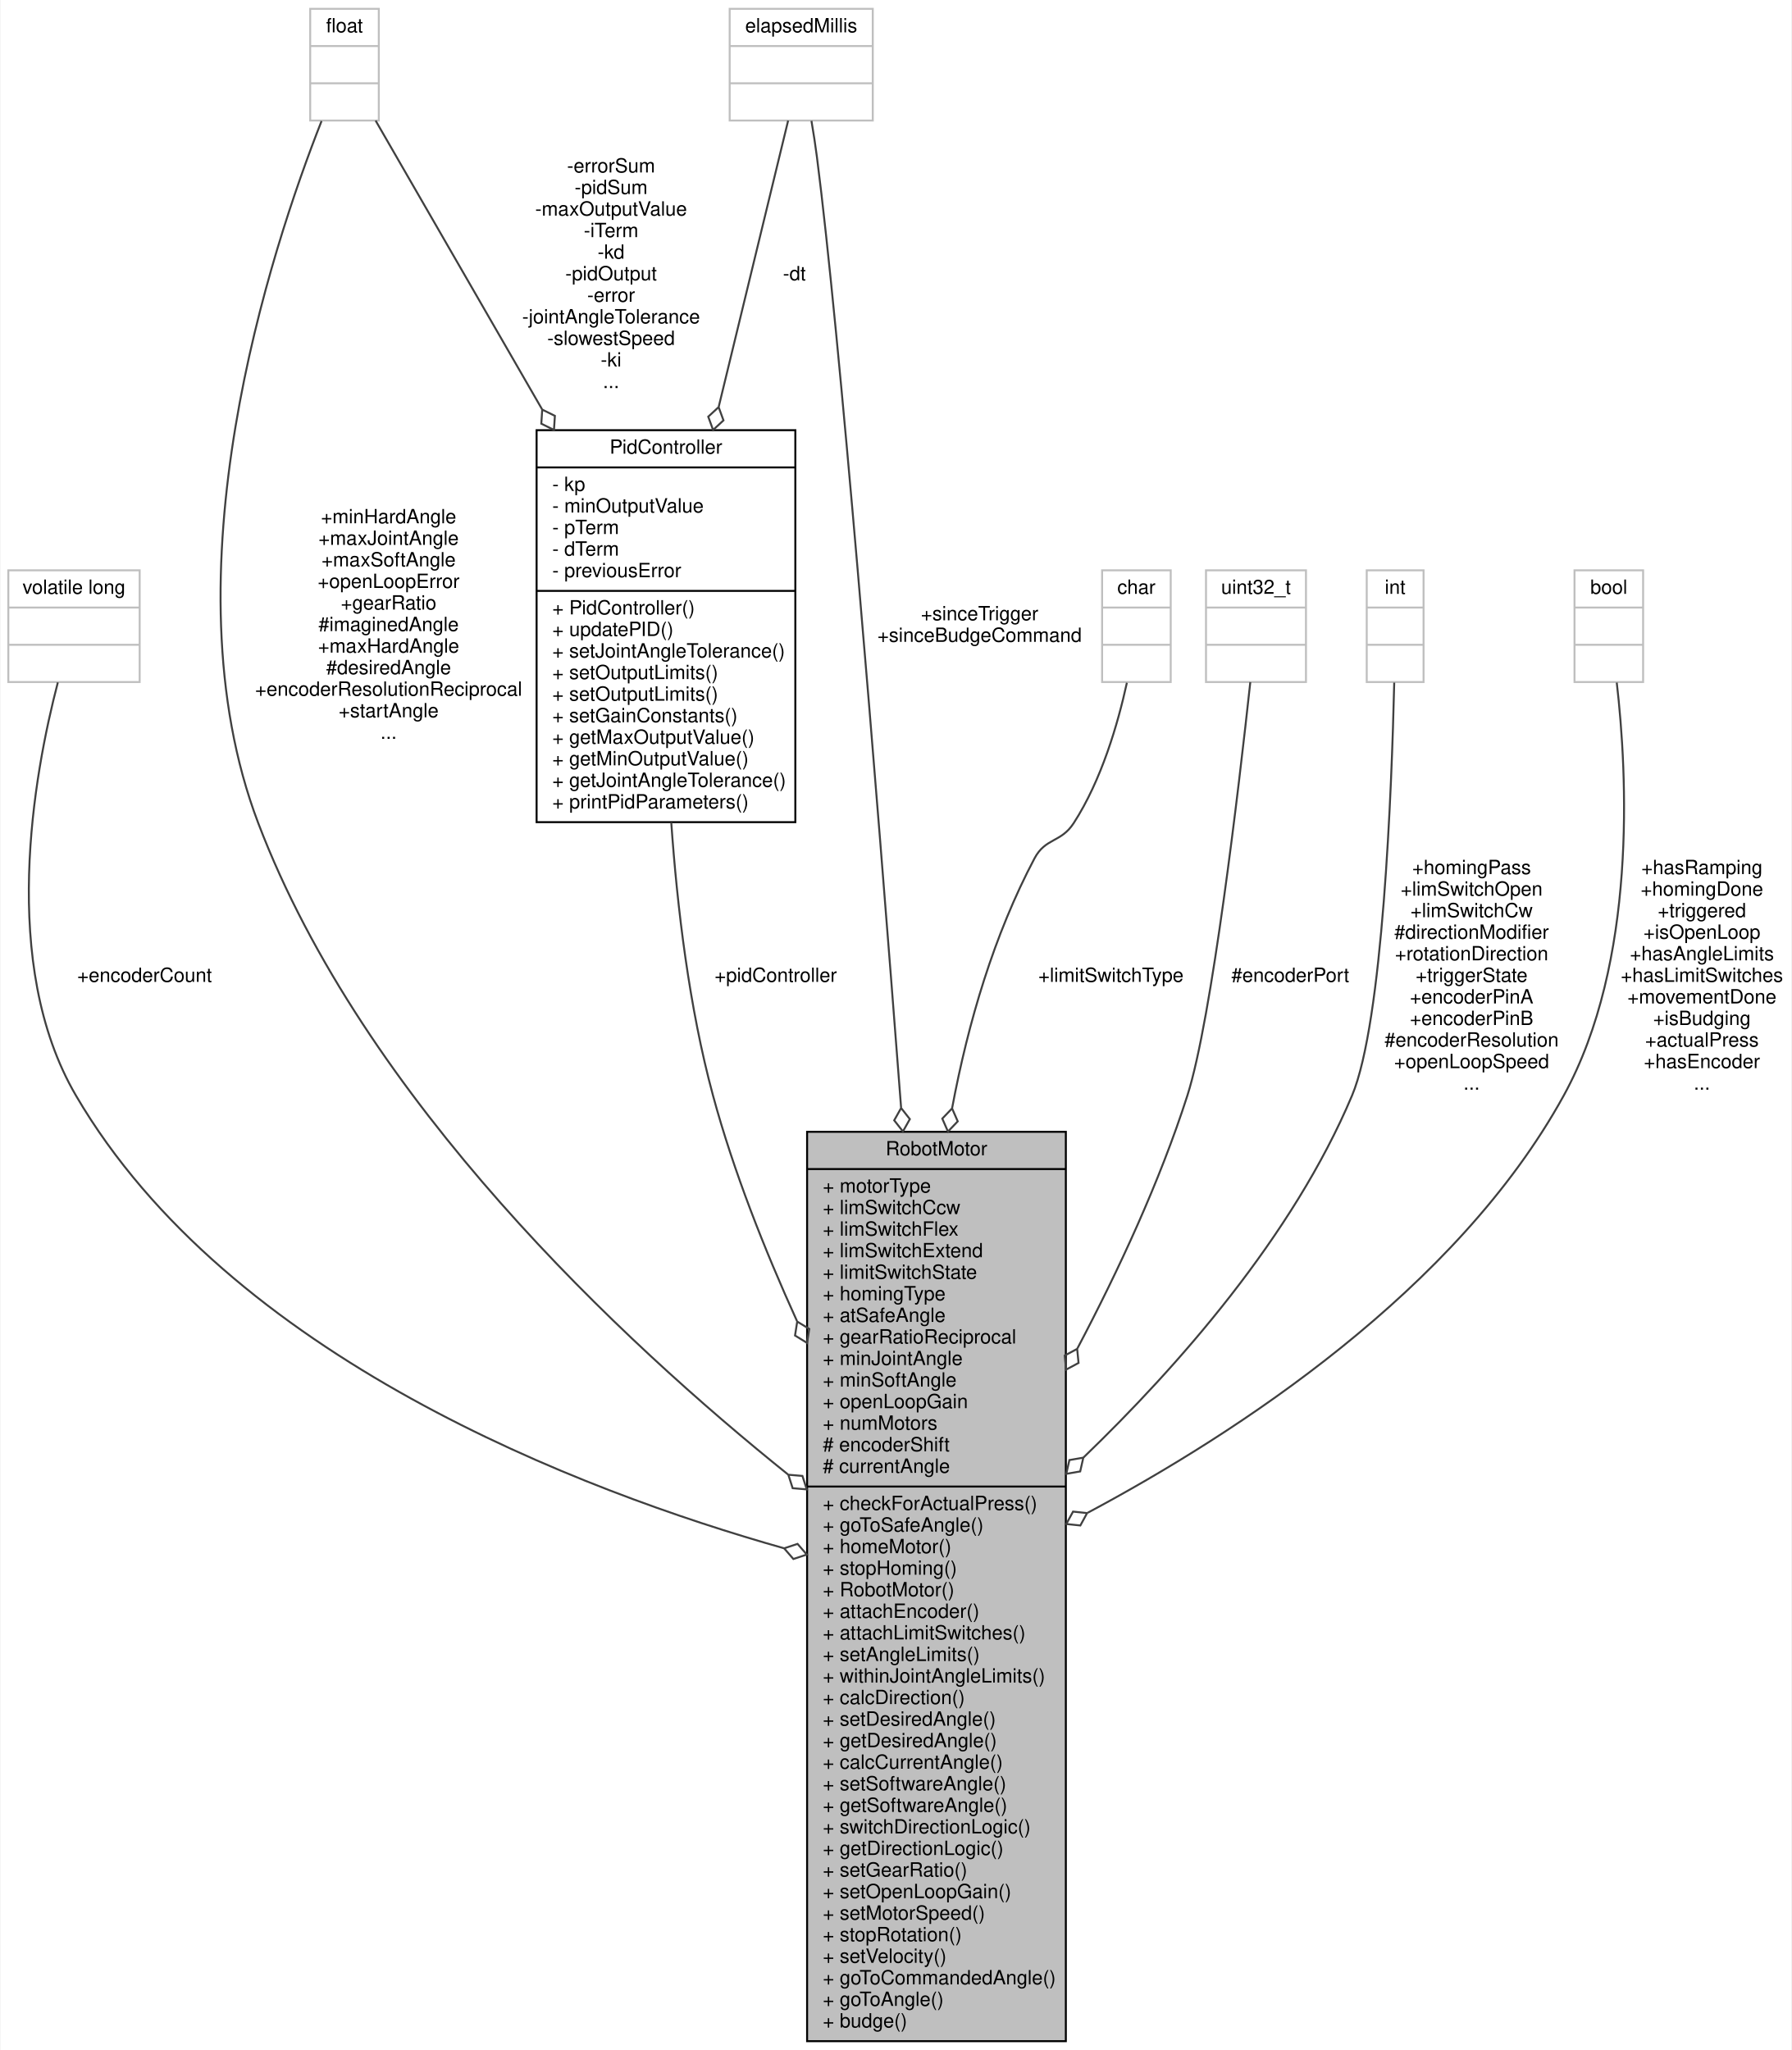
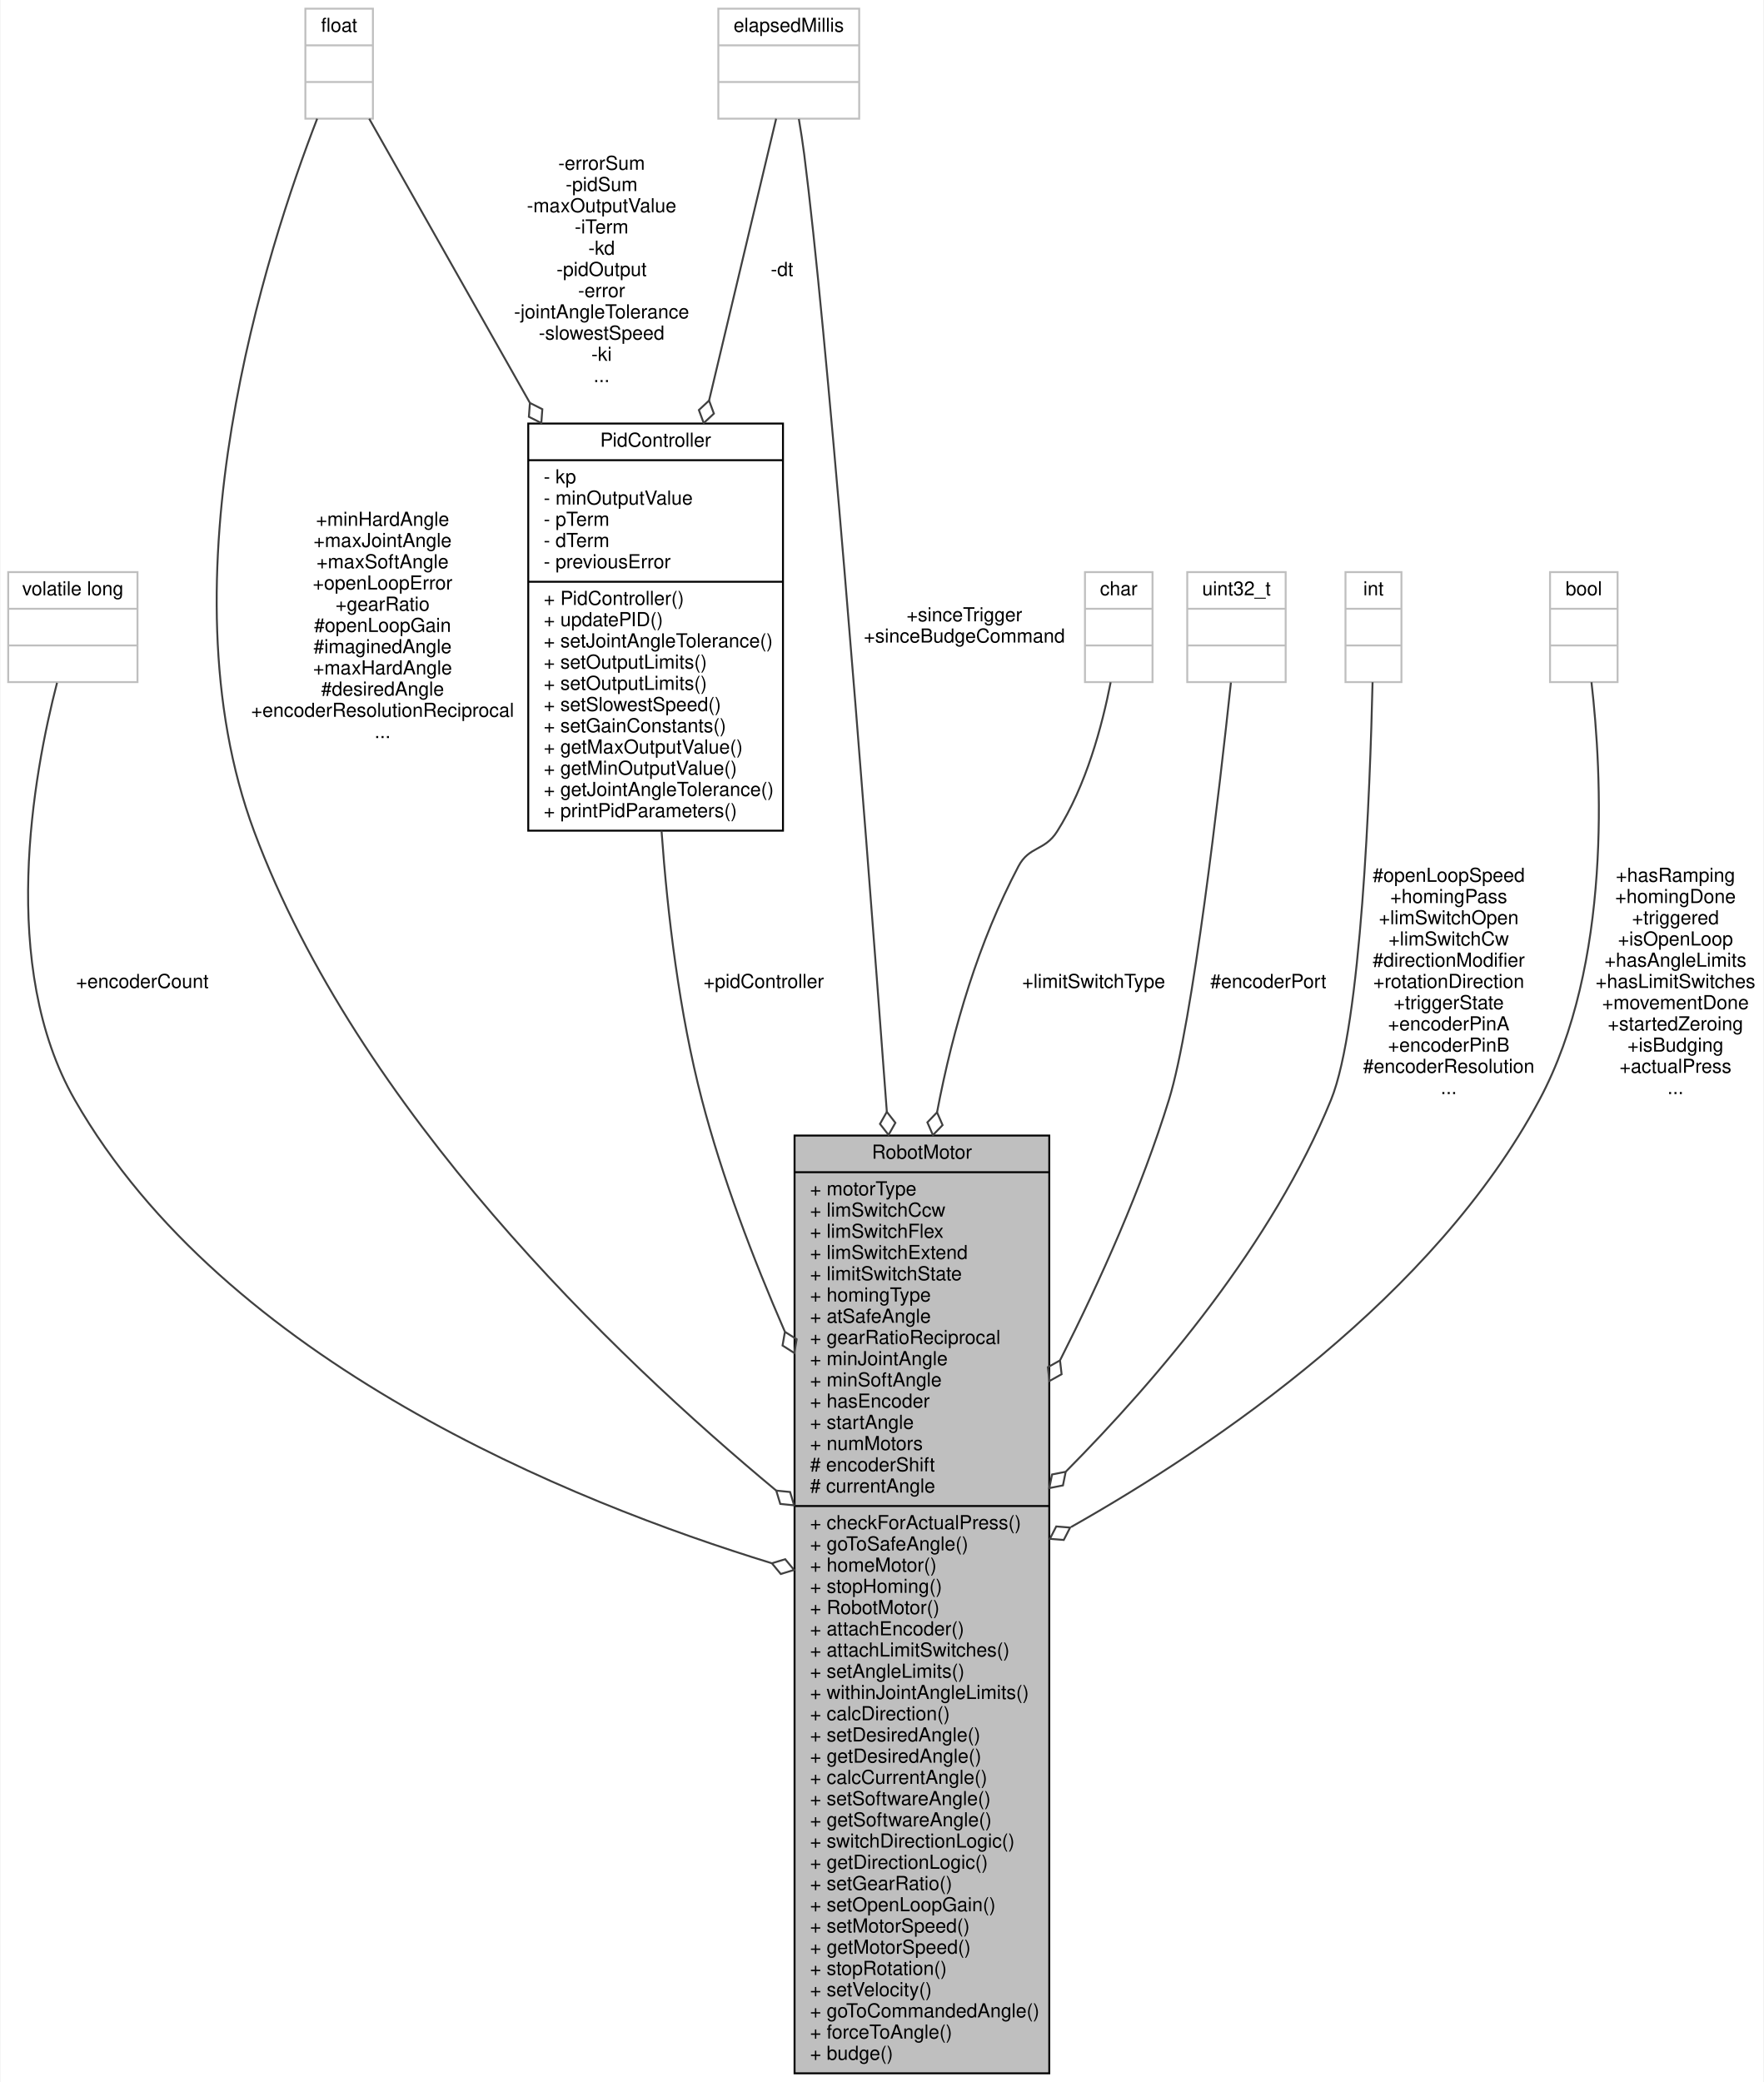
- <svg xmlns="http://www.w3.org/2000/svg" xmlns:xlink="http://www.w3.org/1999/xlink" width="914pt" height="1046pt" viewBox="0.00 0.00 913.50 1046.00">
-   <g id="graph0" class="graph" transform="scale(1 1) rotate(0) translate(4 1042)">
-     <polygon fill="white" stroke="none" points="-4,4 -4,-1042 909.5,-1042 909.5,4 -4,4" />
+ <svg xmlns="http://www.w3.org/2000/svg" xmlns:xlink="http://www.w3.org/1999/xlink" width="914pt" height="1079pt" viewBox="0.00 0.00 913.50 1079.00">
+   <g id="graph0" class="graph" transform="scale(1 1) rotate(0) translate(4 1075)">
+     <polygon fill="white" stroke="none" points="-4,4 -4,-1075 909.5,-1075 909.5,4 -4,4" />
    <g id="node1" class="node">
-       <polygon fill="#bfbfbf" stroke="black" points="407.5,-0.5 407.5,-464.5 539.5,-464.5 539.5,-0.5 407.5,-0.5" />
-       <text text-anchor="middle" x="473.5" y="-452.5" font-family="Helvetica,sans-Serif" font-size="10.00">RobotMotor</text>
-       <polyline fill="none" stroke="black" points="407.5,-445.5 539.5,-445.5 " />
-       <text text-anchor="start" x="415.5" y="-433.5" font-family="Helvetica,sans-Serif" font-size="10.00">+ motorType</text>
-       <text text-anchor="start" x="415.5" y="-422.5" font-family="Helvetica,sans-Serif" font-size="10.00">+ limSwitchCcw</text>
-       <text text-anchor="start" x="415.5" y="-411.5" font-family="Helvetica,sans-Serif" font-size="10.00">+ limSwitchFlex</text>
-       <text text-anchor="start" x="415.5" y="-400.5" font-family="Helvetica,sans-Serif" font-size="10.00">+ limSwitchExtend</text>
-       <text text-anchor="start" x="415.5" y="-389.5" font-family="Helvetica,sans-Serif" font-size="10.00">+ limitSwitchState</text>
-       <text text-anchor="start" x="415.5" y="-378.5" font-family="Helvetica,sans-Serif" font-size="10.00">+ homingType</text>
-       <text text-anchor="start" x="415.5" y="-367.5" font-family="Helvetica,sans-Serif" font-size="10.00">+ atSafeAngle</text>
-       <text text-anchor="start" x="415.5" y="-356.5" font-family="Helvetica,sans-Serif" font-size="10.00">+ gearRatioReciprocal</text>
-       <text text-anchor="start" x="415.5" y="-345.5" font-family="Helvetica,sans-Serif" font-size="10.00">+ minJointAngle</text>
-       <text text-anchor="start" x="415.5" y="-334.5" font-family="Helvetica,sans-Serif" font-size="10.00">+ minSoftAngle</text>
-       <text text-anchor="start" x="415.5" y="-323.5" font-family="Helvetica,sans-Serif" font-size="10.00">+ openLoopGain</text>
-       <text text-anchor="start" x="415.5" y="-312.5" font-family="Helvetica,sans-Serif" font-size="10.00">+ numMotors</text>
-       <text text-anchor="start" x="415.5" y="-301.5" font-family="Helvetica,sans-Serif" font-size="10.00"># encoderShift</text>
-       <text text-anchor="start" x="415.5" y="-290.5" font-family="Helvetica,sans-Serif" font-size="10.00"># currentAngle</text>
-       <polyline fill="none" stroke="black" points="407.5,-283.5 539.5,-283.5 " />
-       <text text-anchor="start" x="415.5" y="-271.5" font-family="Helvetica,sans-Serif" font-size="10.00">+ checkForActualPress()</text>
-       <text text-anchor="start" x="415.5" y="-260.5" font-family="Helvetica,sans-Serif" font-size="10.00">+ goToSafeAngle()</text>
-       <text text-anchor="start" x="415.5" y="-249.5" font-family="Helvetica,sans-Serif" font-size="10.00">+ homeMotor()</text>
-       <text text-anchor="start" x="415.5" y="-238.5" font-family="Helvetica,sans-Serif" font-size="10.00">+ stopHoming()</text>
-       <text text-anchor="start" x="415.5" y="-227.5" font-family="Helvetica,sans-Serif" font-size="10.00">+ RobotMotor()</text>
-       <text text-anchor="start" x="415.5" y="-216.5" font-family="Helvetica,sans-Serif" font-size="10.00">+ attachEncoder()</text>
-       <text text-anchor="start" x="415.5" y="-205.5" font-family="Helvetica,sans-Serif" font-size="10.00">+ attachLimitSwitches()</text>
-       <text text-anchor="start" x="415.5" y="-194.5" font-family="Helvetica,sans-Serif" font-size="10.00">+ setAngleLimits()</text>
-       <text text-anchor="start" x="415.5" y="-183.5" font-family="Helvetica,sans-Serif" font-size="10.00">+ withinJointAngleLimits()</text>
-       <text text-anchor="start" x="415.5" y="-172.5" font-family="Helvetica,sans-Serif" font-size="10.00">+ calcDirection()</text>
-       <text text-anchor="start" x="415.5" y="-161.5" font-family="Helvetica,sans-Serif" font-size="10.00">+ setDesiredAngle()</text>
-       <text text-anchor="start" x="415.5" y="-150.5" font-family="Helvetica,sans-Serif" font-size="10.00">+ getDesiredAngle()</text>
-       <text text-anchor="start" x="415.5" y="-139.5" font-family="Helvetica,sans-Serif" font-size="10.00">+ calcCurrentAngle()</text>
-       <text text-anchor="start" x="415.5" y="-128.5" font-family="Helvetica,sans-Serif" font-size="10.00">+ setSoftwareAngle()</text>
-       <text text-anchor="start" x="415.5" y="-117.5" font-family="Helvetica,sans-Serif" font-size="10.00">+ getSoftwareAngle()</text>
-       <text text-anchor="start" x="415.5" y="-106.5" font-family="Helvetica,sans-Serif" font-size="10.00">+ switchDirectionLogic()</text>
-       <text text-anchor="start" x="415.5" y="-95.5" font-family="Helvetica,sans-Serif" font-size="10.00">+ getDirectionLogic()</text>
-       <text text-anchor="start" x="415.5" y="-84.5" font-family="Helvetica,sans-Serif" font-size="10.00">+ setGearRatio()</text>
-       <text text-anchor="start" x="415.5" y="-73.5" font-family="Helvetica,sans-Serif" font-size="10.00">+ setOpenLoopGain()</text>
-       <text text-anchor="start" x="415.5" y="-62.5" font-family="Helvetica,sans-Serif" font-size="10.00">+ setMotorSpeed()</text>
+       <polygon fill="#bfbfbf" stroke="black" points="407.5,-0.5 407.5,-486.5 539.5,-486.5 539.5,-0.5 407.5,-0.5" />
+       <text text-anchor="middle" x="473.5" y="-474.5" font-family="Helvetica,sans-Serif" font-size="10.00">RobotMotor</text>
+       <polyline fill="none" stroke="black" points="407.5,-467.5 539.5,-467.5 " />
+       <text text-anchor="start" x="415.5" y="-455.5" font-family="Helvetica,sans-Serif" font-size="10.00">+ motorType</text>
+       <text text-anchor="start" x="415.5" y="-444.5" font-family="Helvetica,sans-Serif" font-size="10.00">+ limSwitchCcw</text>
+       <text text-anchor="start" x="415.5" y="-433.5" font-family="Helvetica,sans-Serif" font-size="10.00">+ limSwitchFlex</text>
+       <text text-anchor="start" x="415.5" y="-422.5" font-family="Helvetica,sans-Serif" font-size="10.00">+ limSwitchExtend</text>
+       <text text-anchor="start" x="415.5" y="-411.5" font-family="Helvetica,sans-Serif" font-size="10.00">+ limitSwitchState</text>
+       <text text-anchor="start" x="415.5" y="-400.5" font-family="Helvetica,sans-Serif" font-size="10.00">+ homingType</text>
+       <text text-anchor="start" x="415.5" y="-389.5" font-family="Helvetica,sans-Serif" font-size="10.00">+ atSafeAngle</text>
+       <text text-anchor="start" x="415.5" y="-378.5" font-family="Helvetica,sans-Serif" font-size="10.00">+ gearRatioReciprocal</text>
+       <text text-anchor="start" x="415.5" y="-367.5" font-family="Helvetica,sans-Serif" font-size="10.00">+ minJointAngle</text>
+       <text text-anchor="start" x="415.5" y="-356.5" font-family="Helvetica,sans-Serif" font-size="10.00">+ minSoftAngle</text>
+       <text text-anchor="start" x="415.5" y="-345.5" font-family="Helvetica,sans-Serif" font-size="10.00">+ hasEncoder</text>
+       <text text-anchor="start" x="415.5" y="-334.5" font-family="Helvetica,sans-Serif" font-size="10.00">+ startAngle</text>
+       <text text-anchor="start" x="415.5" y="-323.5" font-family="Helvetica,sans-Serif" font-size="10.00">+ numMotors</text>
+       <text text-anchor="start" x="415.5" y="-312.5" font-family="Helvetica,sans-Serif" font-size="10.00"># encoderShift</text>
+       <text text-anchor="start" x="415.5" y="-301.5" font-family="Helvetica,sans-Serif" font-size="10.00"># currentAngle</text>
+       <polyline fill="none" stroke="black" points="407.5,-294.5 539.5,-294.5 " />
+       <text text-anchor="start" x="415.5" y="-282.5" font-family="Helvetica,sans-Serif" font-size="10.00">+ checkForActualPress()</text>
+       <text text-anchor="start" x="415.5" y="-271.5" font-family="Helvetica,sans-Serif" font-size="10.00">+ goToSafeAngle()</text>
+       <text text-anchor="start" x="415.5" y="-260.5" font-family="Helvetica,sans-Serif" font-size="10.00">+ homeMotor()</text>
+       <text text-anchor="start" x="415.5" y="-249.5" font-family="Helvetica,sans-Serif" font-size="10.00">+ stopHoming()</text>
+       <text text-anchor="start" x="415.5" y="-238.5" font-family="Helvetica,sans-Serif" font-size="10.00">+ RobotMotor()</text>
+       <text text-anchor="start" x="415.5" y="-227.5" font-family="Helvetica,sans-Serif" font-size="10.00">+ attachEncoder()</text>
+       <text text-anchor="start" x="415.5" y="-216.5" font-family="Helvetica,sans-Serif" font-size="10.00">+ attachLimitSwitches()</text>
+       <text text-anchor="start" x="415.5" y="-205.5" font-family="Helvetica,sans-Serif" font-size="10.00">+ setAngleLimits()</text>
+       <text text-anchor="start" x="415.5" y="-194.5" font-family="Helvetica,sans-Serif" font-size="10.00">+ withinJointAngleLimits()</text>
+       <text text-anchor="start" x="415.5" y="-183.5" font-family="Helvetica,sans-Serif" font-size="10.00">+ calcDirection()</text>
+       <text text-anchor="start" x="415.5" y="-172.5" font-family="Helvetica,sans-Serif" font-size="10.00">+ setDesiredAngle()</text>
+       <text text-anchor="start" x="415.5" y="-161.5" font-family="Helvetica,sans-Serif" font-size="10.00">+ getDesiredAngle()</text>
+       <text text-anchor="start" x="415.5" y="-150.5" font-family="Helvetica,sans-Serif" font-size="10.00">+ calcCurrentAngle()</text>
+       <text text-anchor="start" x="415.5" y="-139.5" font-family="Helvetica,sans-Serif" font-size="10.00">+ setSoftwareAngle()</text>
+       <text text-anchor="start" x="415.5" y="-128.5" font-family="Helvetica,sans-Serif" font-size="10.00">+ getSoftwareAngle()</text>
+       <text text-anchor="start" x="415.5" y="-117.5" font-family="Helvetica,sans-Serif" font-size="10.00">+ switchDirectionLogic()</text>
+       <text text-anchor="start" x="415.5" y="-106.5" font-family="Helvetica,sans-Serif" font-size="10.00">+ getDirectionLogic()</text>
+       <text text-anchor="start" x="415.5" y="-95.5" font-family="Helvetica,sans-Serif" font-size="10.00">+ setGearRatio()</text>
+       <text text-anchor="start" x="415.5" y="-84.5" font-family="Helvetica,sans-Serif" font-size="10.00">+ setOpenLoopGain()</text>
+       <text text-anchor="start" x="415.5" y="-73.5" font-family="Helvetica,sans-Serif" font-size="10.00">+ setMotorSpeed()</text>
+       <text text-anchor="start" x="415.5" y="-62.5" font-family="Helvetica,sans-Serif" font-size="10.00">+ getMotorSpeed()</text>
      <text text-anchor="start" x="415.5" y="-51.5" font-family="Helvetica,sans-Serif" font-size="10.00">+ stopRotation()</text>
      <text text-anchor="start" x="415.5" y="-40.5" font-family="Helvetica,sans-Serif" font-size="10.00">+ setVelocity()</text>
      <text text-anchor="start" x="415.5" y="-29.5" font-family="Helvetica,sans-Serif" font-size="10.00">+ goToCommandedAngle()</text>
-       <text text-anchor="start" x="415.5" y="-18.5" font-family="Helvetica,sans-Serif" font-size="10.00">+ goToAngle()</text>
+       <text text-anchor="start" x="415.5" y="-18.5" font-family="Helvetica,sans-Serif" font-size="10.00">+ forceToAngle()</text>
      <text text-anchor="start" x="415.5" y="-7.5" font-family="Helvetica,sans-Serif" font-size="10.00">+ budge()</text>
    </g>
    <g id="node2" class="node">
-       <polygon fill="white" stroke="#bfbfbf" points="0,-694 0,-751 67,-751 67,-694 0,-694" />
-       <text text-anchor="middle" x="33.5" y="-739" font-family="Helvetica,sans-Serif" font-size="10.00">volatile long</text>
-       <polyline fill="none" stroke="#bfbfbf" points="0,-732 67,-732 " />
-       <text text-anchor="middle" x="33.5" y="-720" font-family="Helvetica,sans-Serif" font-size="10.00"> </text>
-       <polyline fill="none" stroke="#bfbfbf" points="0,-713 67,-713 " />
-       <text text-anchor="middle" x="33.5" y="-701" font-family="Helvetica,sans-Serif" font-size="10.00"> </text>
+       <polygon fill="white" stroke="#bfbfbf" points="0,-721.5 0,-778.5 67,-778.5 67,-721.5 0,-721.5" />
+       <text text-anchor="middle" x="33.5" y="-766.5" font-family="Helvetica,sans-Serif" font-size="10.00">volatile long</text>
+       <polyline fill="none" stroke="#bfbfbf" points="0,-759.5 67,-759.5 " />
+       <text text-anchor="middle" x="33.5" y="-747.5" font-family="Helvetica,sans-Serif" font-size="10.00"> </text>
+       <polyline fill="none" stroke="#bfbfbf" points="0,-740.5 67,-740.5 " />
+       <text text-anchor="middle" x="33.5" y="-728.5" font-family="Helvetica,sans-Serif" font-size="10.00"> </text>
    </g>
    <g id="edge1" class="edge">
-       <path fill="none" stroke="#404040" d="M25.259,-693.806C12.992,-646.809 -4.687,-550.022 34.5,-483 112.682,-349.285 292.07,-281.294 395.715,-252.001" />
-       <polygon fill="none" stroke="#404040" points="395.785,-251.982 400.502,-246.528 407.351,-248.785 402.633,-254.239 395.785,-251.982" />
-       <text text-anchor="middle" x="69.5" y="-541" font-family="Helvetica,sans-Serif" font-size="10.00"> +encoderCount</text>
+       <path fill="none" stroke="#404040" d="M25.303,-721.13C12.95,-673.314 -5.049,-574.126 34.5,-505 112.262,-369.083 291.809,-296.69 395.594,-264.88" />
+       <polygon fill="none" stroke="#404040" points="395.753,-264.833 400.349,-259.276 407.246,-261.382 402.649,-266.938 395.753,-264.833" />
+       <text text-anchor="middle" x="69.5" y="-563" font-family="Helvetica,sans-Serif" font-size="10.00"> +encoderCount</text>
    </g>
    <g id="node3" class="node">
      <g id="a_node3">
        <a xlink:href="classPidController.html" target="_top" xlink:title="This is intended to be a generic PID controller class. ">
-           <polygon fill="white" stroke="black" points="269.5,-622.5 269.5,-822.5 401.5,-822.5 401.5,-622.5 269.5,-622.5" />
-           <text text-anchor="middle" x="335.5" y="-810.5" font-family="Helvetica,sans-Serif" font-size="10.00">PidController</text>
-           <polyline fill="none" stroke="black" points="269.5,-803.5 401.5,-803.5 " />
-           <text text-anchor="start" x="277.5" y="-791.5" font-family="Helvetica,sans-Serif" font-size="10.00">- kp</text>
-           <text text-anchor="start" x="277.5" y="-780.5" font-family="Helvetica,sans-Serif" font-size="10.00">- minOutputValue</text>
-           <text text-anchor="start" x="277.5" y="-769.5" font-family="Helvetica,sans-Serif" font-size="10.00">- pTerm</text>
-           <text text-anchor="start" x="277.5" y="-758.5" font-family="Helvetica,sans-Serif" font-size="10.00">- dTerm</text>
-           <text text-anchor="start" x="277.5" y="-747.5" font-family="Helvetica,sans-Serif" font-size="10.00">- previousError</text>
-           <polyline fill="none" stroke="black" points="269.5,-740.5 401.5,-740.5 " />
-           <text text-anchor="start" x="277.5" y="-728.5" font-family="Helvetica,sans-Serif" font-size="10.00">+ PidController()</text>
-           <text text-anchor="start" x="277.5" y="-717.5" font-family="Helvetica,sans-Serif" font-size="10.00">+ updatePID()</text>
-           <text text-anchor="start" x="277.5" y="-706.5" font-family="Helvetica,sans-Serif" font-size="10.00">+ setJointAngleTolerance()</text>
-           <text text-anchor="start" x="277.5" y="-695.5" font-family="Helvetica,sans-Serif" font-size="10.00">+ setOutputLimits()</text>
-           <text text-anchor="start" x="277.5" y="-684.5" font-family="Helvetica,sans-Serif" font-size="10.00">+ setOutputLimits()</text>
-           <text text-anchor="start" x="277.5" y="-673.5" font-family="Helvetica,sans-Serif" font-size="10.00">+ setGainConstants()</text>
-           <text text-anchor="start" x="277.5" y="-662.5" font-family="Helvetica,sans-Serif" font-size="10.00">+ getMaxOutputValue()</text>
-           <text text-anchor="start" x="277.5" y="-651.5" font-family="Helvetica,sans-Serif" font-size="10.00">+ getMinOutputValue()</text>
-           <text text-anchor="start" x="277.5" y="-640.5" font-family="Helvetica,sans-Serif" font-size="10.00">+ getJointAngleTolerance()</text>
-           <text text-anchor="start" x="277.5" y="-629.5" font-family="Helvetica,sans-Serif" font-size="10.00">+ printPidParameters()</text>
+           <polygon fill="white" stroke="black" points="269.5,-644.5 269.5,-855.5 401.5,-855.5 401.5,-644.5 269.5,-644.5" />
+           <text text-anchor="middle" x="335.5" y="-843.5" font-family="Helvetica,sans-Serif" font-size="10.00">PidController</text>
+           <polyline fill="none" stroke="black" points="269.5,-836.5 401.5,-836.5 " />
+           <text text-anchor="start" x="277.5" y="-824.5" font-family="Helvetica,sans-Serif" font-size="10.00">- kp</text>
+           <text text-anchor="start" x="277.5" y="-813.5" font-family="Helvetica,sans-Serif" font-size="10.00">- minOutputValue</text>
+           <text text-anchor="start" x="277.5" y="-802.5" font-family="Helvetica,sans-Serif" font-size="10.00">- pTerm</text>
+           <text text-anchor="start" x="277.5" y="-791.5" font-family="Helvetica,sans-Serif" font-size="10.00">- dTerm</text>
+           <text text-anchor="start" x="277.5" y="-780.5" font-family="Helvetica,sans-Serif" font-size="10.00">- previousError</text>
+           <polyline fill="none" stroke="black" points="269.5,-773.5 401.5,-773.5 " />
+           <text text-anchor="start" x="277.5" y="-761.5" font-family="Helvetica,sans-Serif" font-size="10.00">+ PidController()</text>
+           <text text-anchor="start" x="277.5" y="-750.5" font-family="Helvetica,sans-Serif" font-size="10.00">+ updatePID()</text>
+           <text text-anchor="start" x="277.5" y="-739.5" font-family="Helvetica,sans-Serif" font-size="10.00">+ setJointAngleTolerance()</text>
+           <text text-anchor="start" x="277.5" y="-728.5" font-family="Helvetica,sans-Serif" font-size="10.00">+ setOutputLimits()</text>
+           <text text-anchor="start" x="277.5" y="-717.5" font-family="Helvetica,sans-Serif" font-size="10.00">+ setOutputLimits()</text>
+           <text text-anchor="start" x="277.5" y="-706.5" font-family="Helvetica,sans-Serif" font-size="10.00">+ setSlowestSpeed()</text>
+           <text text-anchor="start" x="277.5" y="-695.5" font-family="Helvetica,sans-Serif" font-size="10.00">+ setGainConstants()</text>
+           <text text-anchor="start" x="277.5" y="-684.5" font-family="Helvetica,sans-Serif" font-size="10.00">+ getMaxOutputValue()</text>
+           <text text-anchor="start" x="277.5" y="-673.5" font-family="Helvetica,sans-Serif" font-size="10.00">+ getMinOutputValue()</text>
+           <text text-anchor="start" x="277.5" y="-662.5" font-family="Helvetica,sans-Serif" font-size="10.00">+ getJointAngleTolerance()</text>
+           <text text-anchor="start" x="277.5" y="-651.5" font-family="Helvetica,sans-Serif" font-size="10.00">+ printPidParameters()</text>
        </a>
      </g>
    </g>
    <g id="edge2" class="edge">
-       <path fill="none" stroke="#404040" d="M338.195,-622.42C341.229,-579.034 347.345,-527.889 359.5,-483 369.934,-444.466 385.759,-404.415 402.325,-367.973" />
-       <polygon fill="none" stroke="#404040" points="402.459,-367.682 401.339,-360.558 407.484,-356.785 408.604,-363.909 402.459,-367.682" />
-       <text text-anchor="middle" x="391.5" y="-541" font-family="Helvetica,sans-Serif" font-size="10.00"> +pidController</text>
+       <path fill="none" stroke="#404040" d="M338.563,-644.443C341.694,-600.791 347.784,-549.893 359.5,-505 369.967,-464.894 385.83,-423.074 402.425,-384.979" />
+       <polygon fill="none" stroke="#404040" points="402.509,-384.789 401.274,-377.684 407.356,-373.811 408.592,-380.916 402.509,-384.789" />
+       <text text-anchor="middle" x="391.5" y="-563" font-family="Helvetica,sans-Serif" font-size="10.00"> +pidController</text>
    </g>
    <g id="node4" class="node">
-       <polygon fill="white" stroke="#bfbfbf" points="154,-980.5 154,-1037.5 189,-1037.5 189,-980.5 154,-980.5" />
-       <text text-anchor="middle" x="171.5" y="-1025.5" font-family="Helvetica,sans-Serif" font-size="10.00">float</text>
-       <polyline fill="none" stroke="#bfbfbf" points="154,-1018.5 189,-1018.5 " />
-       <text text-anchor="middle" x="171.5" y="-1006.5" font-family="Helvetica,sans-Serif" font-size="10.00"> </text>
-       <polyline fill="none" stroke="#bfbfbf" points="154,-999.5 189,-999.5 " />
-       <text text-anchor="middle" x="171.5" y="-987.5" font-family="Helvetica,sans-Serif" font-size="10.00"> </text>
+       <polygon fill="white" stroke="#bfbfbf" points="154,-1013.5 154,-1070.5 189,-1070.5 189,-1013.5 154,-1013.5" />
+       <text text-anchor="middle" x="171.5" y="-1058.5" font-family="Helvetica,sans-Serif" font-size="10.00">float</text>
+       <polyline fill="none" stroke="#bfbfbf" points="154,-1051.5 189,-1051.5 " />
+       <text text-anchor="middle" x="171.5" y="-1039.5" font-family="Helvetica,sans-Serif" font-size="10.00"> </text>
+       <polyline fill="none" stroke="#bfbfbf" points="154,-1032.5 189,-1032.5 " />
+       <text text-anchor="middle" x="171.5" y="-1020.5" font-family="Helvetica,sans-Serif" font-size="10.00"> </text>
    </g>
    <g id="edge5" class="edge">
-       <path fill="none" stroke="#404040" d="M159.791,-980.235C134.169,-915.222 79.14,-749.012 127.5,-622 181.423,-480.377 313.289,-357.513 397.767,-289.653" />
-       <polygon fill="none" stroke="#404040" points="397.926,-289.526 400.131,-282.66 407.316,-282.054 405.112,-288.92 397.926,-289.526" />
-       <text text-anchor="middle" x="194" y="-775" font-family="Helvetica,sans-Serif" font-size="10.00"> +minHardAngle</text>
-       <text text-anchor="middle" x="194" y="-764" font-family="Helvetica,sans-Serif" font-size="10.00">+maxJointAngle</text>
-       <text text-anchor="middle" x="194" y="-753" font-family="Helvetica,sans-Serif" font-size="10.00">+maxSoftAngle</text>
-       <text text-anchor="middle" x="194" y="-742" font-family="Helvetica,sans-Serif" font-size="10.00">+openLoopError</text>
-       <text text-anchor="middle" x="194" y="-731" font-family="Helvetica,sans-Serif" font-size="10.00">+gearRatio</text>
-       <text text-anchor="middle" x="194" y="-720" font-family="Helvetica,sans-Serif" font-size="10.00">#imaginedAngle</text>
-       <text text-anchor="middle" x="194" y="-709" font-family="Helvetica,sans-Serif" font-size="10.00">+maxHardAngle</text>
-       <text text-anchor="middle" x="194" y="-698" font-family="Helvetica,sans-Serif" font-size="10.00">#desiredAngle</text>
-       <text text-anchor="middle" x="194" y="-687" font-family="Helvetica,sans-Serif" font-size="10.00">+encoderResolutionReciprocal</text>
-       <text text-anchor="middle" x="194" y="-676" font-family="Helvetica,sans-Serif" font-size="10.00">+startAngle</text>
-       <text text-anchor="middle" x="194" y="-665" font-family="Helvetica,sans-Serif" font-size="10.00">...</text>
+       <path fill="none" stroke="#404040" d="M160.11,-1013.47C134.527,-947.4 78.442,-775.577 127.5,-644 181.337,-499.605 313.46,-372.721 397.974,-302.522" />
+       <polygon fill="none" stroke="#404040" points="398.007,-302.495 400.097,-295.594 407.272,-294.868 405.181,-301.77 398.007,-302.495" />
+       <text text-anchor="middle" x="194" y="-802.5" font-family="Helvetica,sans-Serif" font-size="10.00"> +minHardAngle</text>
+       <text text-anchor="middle" x="194" y="-791.5" font-family="Helvetica,sans-Serif" font-size="10.00">+maxJointAngle</text>
+       <text text-anchor="middle" x="194" y="-780.5" font-family="Helvetica,sans-Serif" font-size="10.00">+maxSoftAngle</text>
+       <text text-anchor="middle" x="194" y="-769.5" font-family="Helvetica,sans-Serif" font-size="10.00">+openLoopError</text>
+       <text text-anchor="middle" x="194" y="-758.5" font-family="Helvetica,sans-Serif" font-size="10.00">+gearRatio</text>
+       <text text-anchor="middle" x="194" y="-747.5" font-family="Helvetica,sans-Serif" font-size="10.00">#openLoopGain</text>
+       <text text-anchor="middle" x="194" y="-736.5" font-family="Helvetica,sans-Serif" font-size="10.00">#imaginedAngle</text>
+       <text text-anchor="middle" x="194" y="-725.5" font-family="Helvetica,sans-Serif" font-size="10.00">+maxHardAngle</text>
+       <text text-anchor="middle" x="194" y="-714.5" font-family="Helvetica,sans-Serif" font-size="10.00">#desiredAngle</text>
+       <text text-anchor="middle" x="194" y="-703.5" font-family="Helvetica,sans-Serif" font-size="10.00">+encoderResolutionReciprocal</text>
+       <text text-anchor="middle" x="194" y="-692.5" font-family="Helvetica,sans-Serif" font-size="10.00">...</text>
    </g>
    <g id="edge3" class="edge">
-       <path fill="none" stroke="#404040" d="M187.374,-980.462C206.968,-946.471 241.478,-886.605 272.261,-833.205" />
-       <polygon fill="none" stroke="#404040" points="272.369,-833.017 271.9,-825.821 278.362,-822.621 278.831,-829.816 272.369,-833.017" />
-       <text text-anchor="middle" x="307.5" y="-954" font-family="Helvetica,sans-Serif" font-size="10.00"> -errorSum</text>
-       <text text-anchor="middle" x="307.5" y="-943" font-family="Helvetica,sans-Serif" font-size="10.00">-pidSum</text>
-       <text text-anchor="middle" x="307.5" y="-932" font-family="Helvetica,sans-Serif" font-size="10.00">-maxOutputValue</text>
-       <text text-anchor="middle" x="307.5" y="-921" font-family="Helvetica,sans-Serif" font-size="10.00">-iTerm</text>
-       <text text-anchor="middle" x="307.5" y="-910" font-family="Helvetica,sans-Serif" font-size="10.00">-kd</text>
-       <text text-anchor="middle" x="307.5" y="-899" font-family="Helvetica,sans-Serif" font-size="10.00">-pidOutput</text>
-       <text text-anchor="middle" x="307.5" y="-888" font-family="Helvetica,sans-Serif" font-size="10.00">-error</text>
-       <text text-anchor="middle" x="307.5" y="-877" font-family="Helvetica,sans-Serif" font-size="10.00">-jointAngleTolerance</text>
-       <text text-anchor="middle" x="307.5" y="-866" font-family="Helvetica,sans-Serif" font-size="10.00">-slowestSpeed</text>
-       <text text-anchor="middle" x="307.5" y="-855" font-family="Helvetica,sans-Serif" font-size="10.00">-ki</text>
-       <text text-anchor="middle" x="307.5" y="-844" font-family="Helvetica,sans-Serif" font-size="10.00">...</text>
+       <path fill="none" stroke="#404040" d="M187.077,-1013.46C206.191,-979.656 239.814,-920.201 270.229,-866.417" />
+       <polygon fill="none" stroke="#404040" points="270.358,-866.191 269.829,-858.999 276.265,-855.745 276.793,-862.937 270.358,-866.191" />
+       <text text-anchor="middle" x="307.5" y="-987" font-family="Helvetica,sans-Serif" font-size="10.00"> -errorSum</text>
+       <text text-anchor="middle" x="307.5" y="-976" font-family="Helvetica,sans-Serif" font-size="10.00">-pidSum</text>
+       <text text-anchor="middle" x="307.5" y="-965" font-family="Helvetica,sans-Serif" font-size="10.00">-maxOutputValue</text>
+       <text text-anchor="middle" x="307.5" y="-954" font-family="Helvetica,sans-Serif" font-size="10.00">-iTerm</text>
+       <text text-anchor="middle" x="307.5" y="-943" font-family="Helvetica,sans-Serif" font-size="10.00">-kd</text>
+       <text text-anchor="middle" x="307.5" y="-932" font-family="Helvetica,sans-Serif" font-size="10.00">-pidOutput</text>
+       <text text-anchor="middle" x="307.5" y="-921" font-family="Helvetica,sans-Serif" font-size="10.00">-error</text>
+       <text text-anchor="middle" x="307.5" y="-910" font-family="Helvetica,sans-Serif" font-size="10.00">-jointAngleTolerance</text>
+       <text text-anchor="middle" x="307.5" y="-899" font-family="Helvetica,sans-Serif" font-size="10.00">-slowestSpeed</text>
+       <text text-anchor="middle" x="307.5" y="-888" font-family="Helvetica,sans-Serif" font-size="10.00">-ki</text>
+       <text text-anchor="middle" x="307.5" y="-877" font-family="Helvetica,sans-Serif" font-size="10.00">...</text>
    </g>
    <g id="node5" class="node">
-       <polygon fill="white" stroke="#bfbfbf" points="368,-980.5 368,-1037.5 441,-1037.5 441,-980.5 368,-980.5" />
-       <text text-anchor="middle" x="404.5" y="-1025.5" font-family="Helvetica,sans-Serif" font-size="10.00">elapsedMillis</text>
-       <polyline fill="none" stroke="#bfbfbf" points="368,-1018.5 441,-1018.5 " />
-       <text text-anchor="middle" x="404.5" y="-1006.5" font-family="Helvetica,sans-Serif" font-size="10.00"> </text>
-       <polyline fill="none" stroke="#bfbfbf" points="368,-999.5 441,-999.5 " />
-       <text text-anchor="middle" x="404.5" y="-987.5" font-family="Helvetica,sans-Serif" font-size="10.00"> </text>
+       <polygon fill="white" stroke="#bfbfbf" points="368,-1013.5 368,-1070.5 441,-1070.5 441,-1013.5 368,-1013.5" />
+       <text text-anchor="middle" x="404.5" y="-1058.5" font-family="Helvetica,sans-Serif" font-size="10.00">elapsedMillis</text>
+       <polyline fill="none" stroke="#bfbfbf" points="368,-1051.5 441,-1051.5 " />
+       <text text-anchor="middle" x="404.5" y="-1039.5" font-family="Helvetica,sans-Serif" font-size="10.00"> </text>
+       <polyline fill="none" stroke="#bfbfbf" points="368,-1032.5 441,-1032.5 " />
+       <text text-anchor="middle" x="404.5" y="-1020.5" font-family="Helvetica,sans-Serif" font-size="10.00"> </text>
    </g>
    <g id="edge8" class="edge">
-       <path fill="none" stroke="#404040" d="M409.721,-980.33C410.744,-974.303 411.735,-967.949 412.5,-962 424.172,-871.216 442.056,-651.47 455.446,-476.903" />
-       <polygon fill="none" stroke="#404040" points="455.466,-476.644 451.936,-470.356 456.382,-464.679 459.912,-470.967 455.466,-476.644" />
-       <text text-anchor="middle" x="495.5" y="-725.5" font-family="Helvetica,sans-Serif" font-size="10.00"> +sinceTrigger</text>
-       <text text-anchor="middle" x="495.5" y="-714.5" font-family="Helvetica,sans-Serif" font-size="10.00">+sinceBudgeCommand</text>
+       <path fill="none" stroke="#404040" d="M409.732,-1013.33C410.754,-1007.3 411.742,-1000.95 412.5,-995 424.329,-902.098 442.025,-678.092 455.316,-498.839" />
+       <polygon fill="none" stroke="#404040" points="455.319,-498.794 451.773,-492.515 456.205,-486.827 459.751,-493.106 455.319,-498.794" />
+       <text text-anchor="middle" x="495.5" y="-753" font-family="Helvetica,sans-Serif" font-size="10.00"> +sinceTrigger</text>
+       <text text-anchor="middle" x="495.5" y="-742" font-family="Helvetica,sans-Serif" font-size="10.00">+sinceBudgeCommand</text>
    </g>
    <g id="edge4" class="edge">
-       <path fill="none" stroke="#404040" d="M397.821,-980.462C389.646,-946.755 375.3,-887.601 362.431,-834.541" />
-       <polygon fill="none" stroke="#404040" points="362.368,-834.282 357.067,-829.394 359.54,-822.621 364.841,-827.509 362.368,-834.282" />
-       <text text-anchor="middle" x="401" y="-899" font-family="Helvetica,sans-Serif" font-size="10.00"> -dt</text>
+       <path fill="none" stroke="#404040" d="M397.946,-1013.46C389.955,-979.868 375.935,-920.943 363.201,-867.426" />
+       <polygon fill="none" stroke="#404040" points="363.2,-867.42 357.92,-862.508 360.422,-855.745 365.702,-860.657 363.2,-867.42" />
+       <text text-anchor="middle" x="401" y="-932" font-family="Helvetica,sans-Serif" font-size="10.00"> -dt</text>
    </g>
    <g id="node6" class="node">
-       <polygon fill="white" stroke="#bfbfbf" points="558,-694 558,-751 593,-751 593,-694 558,-694" />
-       <text text-anchor="middle" x="575.5" y="-739" font-family="Helvetica,sans-Serif" font-size="10.00">char</text>
-       <polyline fill="none" stroke="#bfbfbf" points="558,-732 593,-732 " />
-       <text text-anchor="middle" x="575.5" y="-720" font-family="Helvetica,sans-Serif" font-size="10.00"> </text>
-       <polyline fill="none" stroke="#bfbfbf" points="558,-713 593,-713 " />
-       <text text-anchor="middle" x="575.5" y="-701" font-family="Helvetica,sans-Serif" font-size="10.00"> </text>
+       <polygon fill="white" stroke="#bfbfbf" points="558,-721.5 558,-778.5 593,-778.5 593,-721.5 558,-721.5" />
+       <text text-anchor="middle" x="575.5" y="-766.5" font-family="Helvetica,sans-Serif" font-size="10.00">char</text>
+       <polyline fill="none" stroke="#bfbfbf" points="558,-759.5 593,-759.5 " />
+       <text text-anchor="middle" x="575.5" y="-747.5" font-family="Helvetica,sans-Serif" font-size="10.00"> </text>
+       <polyline fill="none" stroke="#bfbfbf" points="558,-740.5 593,-740.5 " />
+       <text text-anchor="middle" x="575.5" y="-728.5" font-family="Helvetica,sans-Serif" font-size="10.00"> </text>
    </g>
    <g id="edge6" class="edge">
-       <path fill="none" stroke="#404040" d="M570.639,-693.624C566.051,-672.675 557.701,-643.934 543.5,-622 537.001,-611.961 529.087,-614.574 523.5,-604 502.903,-565.016 489.717,-520.634 481.458,-476.463" />
-       <polygon fill="none" stroke="#404040" points="481.455,-476.446 476.469,-471.237 479.36,-464.63 484.346,-469.84 481.455,-476.446" />
-       <text text-anchor="middle" x="562.5" y="-541" font-family="Helvetica,sans-Serif" font-size="10.00"> +limitSwitchType</text>
+       <path fill="none" stroke="#404040" d="M571.307,-721.408C566.975,-699.169 558.646,-667.792 543.5,-644 537.078,-633.912 529.066,-636.584 523.5,-626 502.986,-586.992 489.725,-542.75 481.34,-498.563" />
+       <polygon fill="none" stroke="#404040" points="481.335,-498.532 476.335,-493.336 479.208,-486.722 484.208,-491.918 481.335,-498.532" />
+       <text text-anchor="middle" x="562.5" y="-563" font-family="Helvetica,sans-Serif" font-size="10.00"> +limitSwitchType</text>
    </g>
    <g id="node7" class="node">
-       <polygon fill="white" stroke="#bfbfbf" points="611,-694 611,-751 662,-751 662,-694 611,-694" />
-       <text text-anchor="middle" x="636.5" y="-739" font-family="Helvetica,sans-Serif" font-size="10.00">uint32_t</text>
-       <polyline fill="none" stroke="#bfbfbf" points="611,-732 662,-732 " />
-       <text text-anchor="middle" x="636.5" y="-720" font-family="Helvetica,sans-Serif" font-size="10.00"> </text>
-       <polyline fill="none" stroke="#bfbfbf" points="611,-713 662,-713 " />
-       <text text-anchor="middle" x="636.5" y="-701" font-family="Helvetica,sans-Serif" font-size="10.00"> </text>
+       <polygon fill="white" stroke="#bfbfbf" points="611,-721.5 611,-778.5 662,-778.5 662,-721.5 611,-721.5" />
+       <text text-anchor="middle" x="636.5" y="-766.5" font-family="Helvetica,sans-Serif" font-size="10.00">uint32_t</text>
+       <polyline fill="none" stroke="#bfbfbf" points="611,-759.5 662,-759.5 " />
+       <text text-anchor="middle" x="636.5" y="-747.5" font-family="Helvetica,sans-Serif" font-size="10.00"> </text>
+       <polyline fill="none" stroke="#bfbfbf" points="611,-740.5 662,-740.5 " />
+       <text text-anchor="middle" x="636.5" y="-728.5" font-family="Helvetica,sans-Serif" font-size="10.00"> </text>
    </g>
    <g id="edge7" class="edge">
-       <path fill="none" stroke="#404040" d="M633.605,-693.948C627.737,-639.901 613.942,-521.86 601.5,-483 587.494,-439.255 566.425,-393.864 545.403,-353.984" />
-       <polygon fill="none" stroke="#404040" points="545.276,-353.746 538.922,-350.335 539.627,-343.159 545.98,-346.569 545.276,-353.746" />
-       <text text-anchor="middle" x="654" y="-541" font-family="Helvetica,sans-Serif" font-size="10.00"> #encoderPort</text>
+       <path fill="none" stroke="#404040" d="M633.628,-721.255C627.747,-666.191 613.846,-544.968 601.5,-505 587.409,-459.381 566.213,-411.845 545.103,-370.06" />
+       <polygon fill="none" stroke="#404040" points="545.057,-369.97 538.765,-366.447 539.597,-359.284 545.889,-362.807 545.057,-369.97" />
+       <text text-anchor="middle" x="653" y="-563" font-family="Helvetica,sans-Serif" font-size="10.00"> #encoderPort</text>
    </g>
    <g id="node8" class="node">
-       <polygon fill="white" stroke="#bfbfbf" points="693,-694 693,-751 722,-751 722,-694 693,-694" />
-       <text text-anchor="middle" x="707.5" y="-739" font-family="Helvetica,sans-Serif" font-size="10.00">int</text>
-       <polyline fill="none" stroke="#bfbfbf" points="693,-732 722,-732 " />
-       <text text-anchor="middle" x="707.5" y="-720" font-family="Helvetica,sans-Serif" font-size="10.00"> </text>
-       <polyline fill="none" stroke="#bfbfbf" points="693,-713 722,-713 " />
-       <text text-anchor="middle" x="707.5" y="-701" font-family="Helvetica,sans-Serif" font-size="10.00"> </text>
+       <polygon fill="white" stroke="#bfbfbf" points="693,-721.5 693,-778.5 722,-778.5 722,-721.5 693,-721.5" />
+       <text text-anchor="middle" x="707.5" y="-766.5" font-family="Helvetica,sans-Serif" font-size="10.00">int</text>
+       <polyline fill="none" stroke="#bfbfbf" points="693,-759.5 722,-759.5 " />
+       <text text-anchor="middle" x="707.5" y="-747.5" font-family="Helvetica,sans-Serif" font-size="10.00"> </text>
+       <polyline fill="none" stroke="#bfbfbf" points="693,-740.5 722,-740.5 " />
+       <text text-anchor="middle" x="707.5" y="-728.5" font-family="Helvetica,sans-Serif" font-size="10.00"> </text>
    </g>
    <g id="edge9" class="edge">
-       <path fill="none" stroke="#404040" d="M707.025,-693.694C705.756,-639.191 701.219,-520.371 685.5,-483 655.261,-411.109 596.536,-344.608 548.547,-298.371" />
-       <polygon fill="none" stroke="#404040" points="548.416,-298.246 541.311,-297.01 539.72,-289.976 546.824,-291.213 548.416,-298.246" />
-       <text text-anchor="middle" x="746.5" y="-596" font-family="Helvetica,sans-Serif" font-size="10.00"> +homingPass</text>
-       <text text-anchor="middle" x="746.5" y="-585" font-family="Helvetica,sans-Serif" font-size="10.00">+limSwitchOpen</text>
-       <text text-anchor="middle" x="746.5" y="-574" font-family="Helvetica,sans-Serif" font-size="10.00">+limSwitchCw</text>
-       <text text-anchor="middle" x="746.5" y="-563" font-family="Helvetica,sans-Serif" font-size="10.00">#directionModifier</text>
-       <text text-anchor="middle" x="746.5" y="-552" font-family="Helvetica,sans-Serif" font-size="10.00">+rotationDirection</text>
-       <text text-anchor="middle" x="746.5" y="-541" font-family="Helvetica,sans-Serif" font-size="10.00">+triggerState</text>
-       <text text-anchor="middle" x="746.5" y="-530" font-family="Helvetica,sans-Serif" font-size="10.00">+encoderPinA</text>
-       <text text-anchor="middle" x="746.5" y="-519" font-family="Helvetica,sans-Serif" font-size="10.00">+encoderPinB</text>
-       <text text-anchor="middle" x="746.5" y="-508" font-family="Helvetica,sans-Serif" font-size="10.00">#encoderResolution</text>
-       <text text-anchor="middle" x="746.5" y="-497" font-family="Helvetica,sans-Serif" font-size="10.00">+openLoopSpeed</text>
-       <text text-anchor="middle" x="746.5" y="-486" font-family="Helvetica,sans-Serif" font-size="10.00">...</text>
+       <path fill="none" stroke="#404040" d="M707.03,-721.435C705.761,-666.125 701.213,-543.607 685.5,-505 655.226,-430.615 596.163,-360.866 548.052,-312.297" />
+       <polygon fill="none" stroke="#404040" points="548.009,-312.255 540.936,-310.85 539.513,-303.781 546.586,-305.186 548.009,-312.255" />
+       <text text-anchor="middle" x="746.5" y="-618" font-family="Helvetica,sans-Serif" font-size="10.00"> #openLoopSpeed</text>
+       <text text-anchor="middle" x="746.5" y="-607" font-family="Helvetica,sans-Serif" font-size="10.00">+homingPass</text>
+       <text text-anchor="middle" x="746.5" y="-596" font-family="Helvetica,sans-Serif" font-size="10.00">+limSwitchOpen</text>
+       <text text-anchor="middle" x="746.5" y="-585" font-family="Helvetica,sans-Serif" font-size="10.00">+limSwitchCw</text>
+       <text text-anchor="middle" x="746.5" y="-574" font-family="Helvetica,sans-Serif" font-size="10.00">#directionModifier</text>
+       <text text-anchor="middle" x="746.5" y="-563" font-family="Helvetica,sans-Serif" font-size="10.00">+rotationDirection</text>
+       <text text-anchor="middle" x="746.5" y="-552" font-family="Helvetica,sans-Serif" font-size="10.00">+triggerState</text>
+       <text text-anchor="middle" x="746.5" y="-541" font-family="Helvetica,sans-Serif" font-size="10.00">+encoderPinA</text>
+       <text text-anchor="middle" x="746.5" y="-530" font-family="Helvetica,sans-Serif" font-size="10.00">+encoderPinB</text>
+       <text text-anchor="middle" x="746.5" y="-519" font-family="Helvetica,sans-Serif" font-size="10.00">#encoderResolution</text>
+       <text text-anchor="middle" x="746.5" y="-508" font-family="Helvetica,sans-Serif" font-size="10.00">...</text>
    </g>
    <g id="node9" class="node">
-       <polygon fill="white" stroke="#bfbfbf" points="799,-694 799,-751 834,-751 834,-694 799,-694" />
-       <text text-anchor="middle" x="816.5" y="-739" font-family="Helvetica,sans-Serif" font-size="10.00">bool</text>
-       <polyline fill="none" stroke="#bfbfbf" points="799,-732 834,-732 " />
-       <text text-anchor="middle" x="816.5" y="-720" font-family="Helvetica,sans-Serif" font-size="10.00"> </text>
-       <polyline fill="none" stroke="#bfbfbf" points="799,-713 834,-713 " />
-       <text text-anchor="middle" x="816.5" y="-701" font-family="Helvetica,sans-Serif" font-size="10.00"> </text>
+       <polygon fill="white" stroke="#bfbfbf" points="799,-721.5 799,-778.5 834,-778.5 834,-721.5 799,-721.5" />
+       <text text-anchor="middle" x="816.5" y="-766.5" font-family="Helvetica,sans-Serif" font-size="10.00">bool</text>
+       <polyline fill="none" stroke="#bfbfbf" points="799,-759.5 834,-759.5 " />
+       <text text-anchor="middle" x="816.5" y="-747.5" font-family="Helvetica,sans-Serif" font-size="10.00"> </text>
+       <polyline fill="none" stroke="#bfbfbf" points="799,-740.5 834,-740.5 " />
+       <text text-anchor="middle" x="816.5" y="-728.5" font-family="Helvetica,sans-Serif" font-size="10.00"> </text>
    </g>
    <g id="edge10" class="edge">
-       <path fill="none" stroke="#404040" d="M820.551,-693.72C825.963,-647.012 830.954,-551.178 793.5,-483 738.945,-383.693 626.626,-310.684 550.662,-270.129" />
-       <polygon fill="none" stroke="#404040" points="550.351,-269.965 543.178,-270.714 539.729,-264.382 546.901,-263.633 550.351,-269.965" />
-       <text text-anchor="middle" x="864" y="-596" font-family="Helvetica,sans-Serif" font-size="10.00"> +hasRamping</text>
-       <text text-anchor="middle" x="864" y="-585" font-family="Helvetica,sans-Serif" font-size="10.00">+homingDone</text>
-       <text text-anchor="middle" x="864" y="-574" font-family="Helvetica,sans-Serif" font-size="10.00">+triggered</text>
-       <text text-anchor="middle" x="864" y="-563" font-family="Helvetica,sans-Serif" font-size="10.00">+isOpenLoop</text>
-       <text text-anchor="middle" x="864" y="-552" font-family="Helvetica,sans-Serif" font-size="10.00">+hasAngleLimits</text>
-       <text text-anchor="middle" x="864" y="-541" font-family="Helvetica,sans-Serif" font-size="10.00">+hasLimitSwitches</text>
-       <text text-anchor="middle" x="864" y="-530" font-family="Helvetica,sans-Serif" font-size="10.00">+movementDone</text>
-       <text text-anchor="middle" x="864" y="-519" font-family="Helvetica,sans-Serif" font-size="10.00">+isBudging</text>
-       <text text-anchor="middle" x="864" y="-508" font-family="Helvetica,sans-Serif" font-size="10.00">+actualPress</text>
-       <text text-anchor="middle" x="864" y="-497" font-family="Helvetica,sans-Serif" font-size="10.00">+hasEncoder</text>
-       <text text-anchor="middle" x="864" y="-486" font-family="Helvetica,sans-Serif" font-size="10.00">...</text>
+       <path fill="none" stroke="#404040" d="M820.474,-721.432C825.932,-674.071 831.2,-575.551 793.5,-505 739.197,-403.379 626.813,-326.622 550.766,-283.6" />
+       <polygon fill="none" stroke="#404040" points="550.302,-283.341 543.114,-283.913 539.821,-277.498 547.01,-276.926 550.302,-283.341" />
+       <text text-anchor="middle" x="864" y="-618" font-family="Helvetica,sans-Serif" font-size="10.00"> +hasRamping</text>
+       <text text-anchor="middle" x="864" y="-607" font-family="Helvetica,sans-Serif" font-size="10.00">+homingDone</text>
+       <text text-anchor="middle" x="864" y="-596" font-family="Helvetica,sans-Serif" font-size="10.00">+triggered</text>
+       <text text-anchor="middle" x="864" y="-585" font-family="Helvetica,sans-Serif" font-size="10.00">+isOpenLoop</text>
+       <text text-anchor="middle" x="864" y="-574" font-family="Helvetica,sans-Serif" font-size="10.00">+hasAngleLimits</text>
+       <text text-anchor="middle" x="864" y="-563" font-family="Helvetica,sans-Serif" font-size="10.00">+hasLimitSwitches</text>
+       <text text-anchor="middle" x="864" y="-552" font-family="Helvetica,sans-Serif" font-size="10.00">+movementDone</text>
+       <text text-anchor="middle" x="864" y="-541" font-family="Helvetica,sans-Serif" font-size="10.00">+startedZeroing</text>
+       <text text-anchor="middle" x="864" y="-530" font-family="Helvetica,sans-Serif" font-size="10.00">+isBudging</text>
+       <text text-anchor="middle" x="864" y="-519" font-family="Helvetica,sans-Serif" font-size="10.00">+actualPress</text>
+       <text text-anchor="middle" x="864" y="-508" font-family="Helvetica,sans-Serif" font-size="10.00">...</text>
    </g>
  </g>
</svg>
